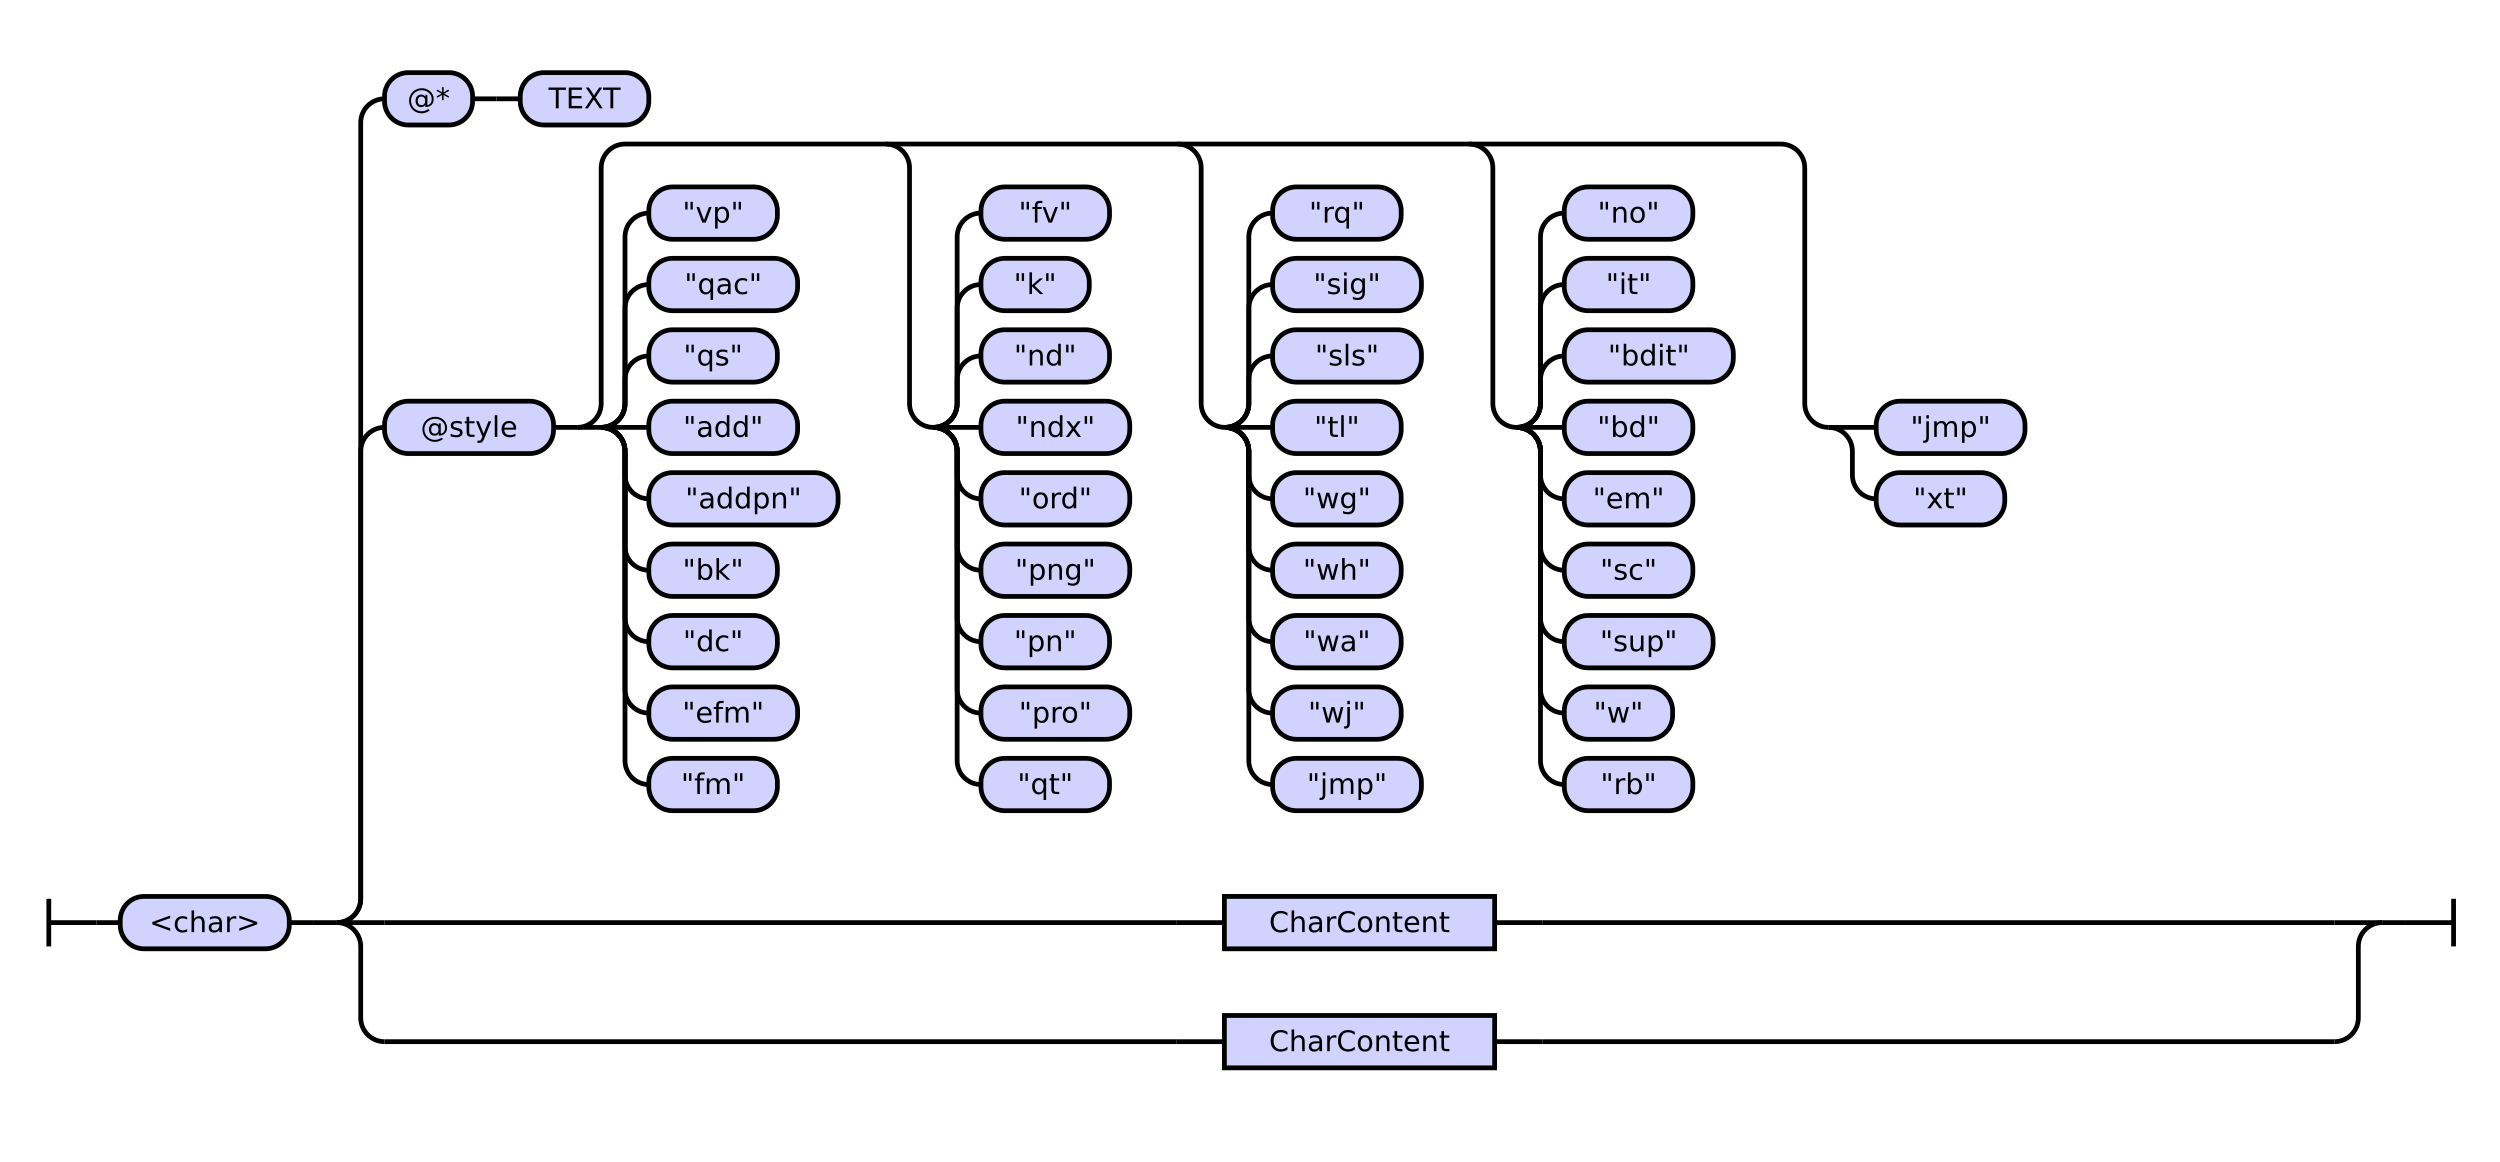
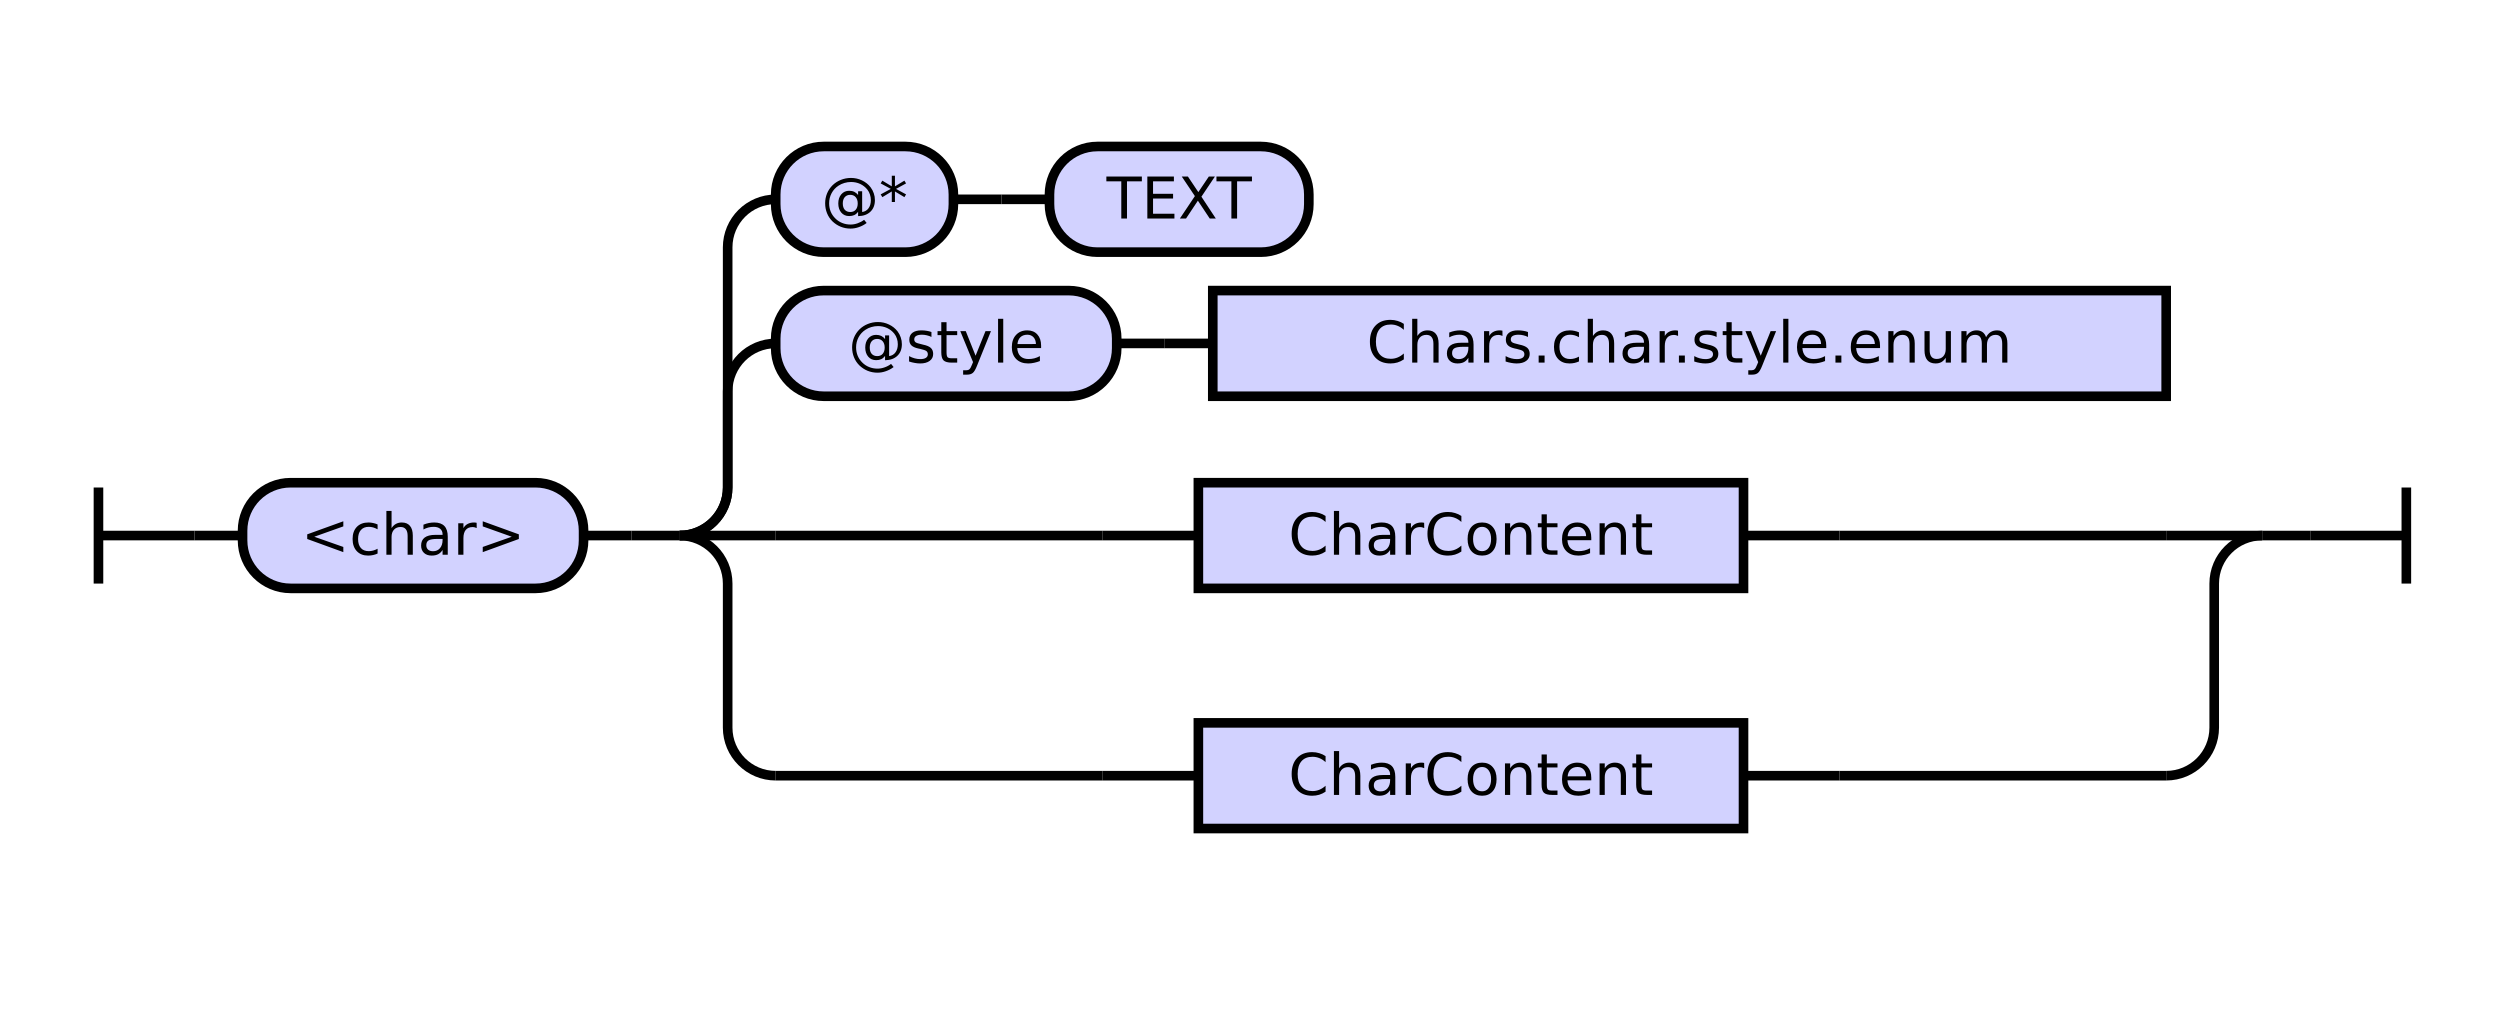
- <svg xmlns="http://www.w3.org/2000/svg" class="railroad-diagram" height="488" viewBox="0 0 1050.0 488" width="1050.0">
+ <svg xmlns="http://www.w3.org/2000/svg" class="railroad-diagram" height="212" viewBox="0 0 520.5 212" width="520.5">
  <g transform="translate(.5 .5)">
    <style>/*  */

    svg.railroad-diagram {
        background-color: hsl(30,20%,95%);
    }
    svg.railroad-diagram path {
        stroke-width: 2;
        stroke: black;
        fill: none;
    }
    svg.railroad-diagram text {
        font-size: 12px;
        text-anchor: middle;
        font-family: DejaVu Sans;
    }
    svg.railroad-diagram text.label {
        text-anchor:start;
    }
    svg.railroad-diagram text.comment {
        font-family: DejaVu Sans;
        font-size: 14px;
    }
    svg.railroad-diagram rect{
        stroke-width: 2;
        stroke: black;
        fill: rgb(210, 210, 255);
    }
    svg.railroad-diagram rect.group-box {
        stroke: gray;
        stroke-dasharray: 10 5;
        fill: none;
    }
    .terminal {
        font-family: DejaVu Sans;
    }
    svg.railroad-diagram g.altterminal rect {
        fill: rgb(251, 252, 207)
    }

/*  */
</style>
    <g>
-       <path d="M 20 377 v 20 m 0 -10 h 20" />
+       <path d="M 20 101 v 20 m 0 -10 h 20" />
    </g>
-     <path d="M 40 387 h 10" />
+     <path d="M 40 111 h 10" />
    <g>
-       <path d="M 50 387 h 0.0" />
-       <path d="M 1000.0 387 h 0.0" />
+       <path d="M 50 111 h 0.0" />
+       <path d="M 470.5 111 h 0.0" />
      <g>
-         <path d="M 50.0 387 h 0.0" />
-         <path d="M 1000.0 387 h 0.0" />
+         <path d="M 50.0 111 h 0.0" />
+         <path d="M 470.5 111 h 0.0" />
        <g class="terminal ">
-           <path d="M 50.0 387 h 0.0" />
-           <path d="M 121.0 387 h 0.0" />
-           <rect height="22" rx="10" ry="10" width="71.0" x="50.0" y="376" />
-           <text x="85.5" y="391">&lt;char&gt;</text>
+           <path d="M 50.0 111 h 0.0" />
+           <path d="M 121.0 111 h 0.0" />
+           <rect height="22" rx="10" ry="10" width="71.0" x="50.0" y="100" />
+           <text x="85.5" y="115">&lt;char&gt;</text>
        </g>
-         <path d="M 121.0 387 h 10" />
-         <path d="M 131.0 387 h 10" />
+         <path d="M 121.0 111 h 10" />
+         <path d="M 131.0 111 h 10" />
        <g>
-           <path d="M 141.0 387 h 0.0" />
-           <path d="M 1000.0 387 h 0.0" />
-           <path d="M 141.0 387 a 10 10 0 0 0 10 -10 v -188 a 10 10 0 0 1 10 -10" />
+           <path d="M 141.0 111 h 0.0" />
+           <path d="M 470.5 111 h 0.0" />
+           <path d="M 141.0 111 a 10 10 0 0 0 10 -10 v -20 a 10 10 0 0 1 10 -10" />
          <g>
-             <path d="M 161.0 179 h 0.0" />
-             <path d="M 980.0 179 h 0.0" />
+             <path d="M 161.0 71 h 0.0" />
+             <path d="M 450.5 71 h 0.0" />
            <g class="terminal ">
-               <path d="M 161.0 179 h 0.0" />
-               <path d="M 232.0 179 h 0.0" />
-               <rect height="22" rx="10" ry="10" width="71.0" x="161.0" y="168" />
-               <text x="196.5" y="183">@style</text>
+               <path d="M 161.0 71 h 0.0" />
+               <path d="M 232.0 71 h 0.0" />
+               <rect height="22" rx="10" ry="10" width="71.0" x="161.0" y="60" />
+               <text x="196.5" y="75">@style</text>
            </g>
-             <path d="M 232.0 179 h 10" />
-             <g>
-               <path d="M 242.0 179 h 0.0" />
-               <path d="M 980.0 179 h 0.0" />
-               <path d="M 242.0 179 a 10 10 0 0 0 10 -10 v -99 a 10 10 0 0 1 10 -10 h 485.5" />
-               <path d="M 242.0 179 h 10" />
-               <g>
-                 <path d="M 252.0 179 h 0.0" />
-                 <path d="M 252.0 179 a 10 10 0 0 0 10 -10 v -10 a 10 10 0 0 1 10 -10" />
-                 <g class="terminal ">
-                   <path d="M 272.0 149 h 0.0" />
-                   <path d="M 326.0 149 h 0.0" />
-                   <rect height="22" rx="10" ry="10" width="54.0" x="272.0" y="138" />
-                   <text x="299.0" y="153">"qs"</text>
-                 </g>
-                 <path d="M 252.0 179 a 10 10 0 0 0 10 -10 v -40 a 10 10 0 0 1 10 -10" />
-                 <g class="terminal ">
-                   <path d="M 272.0 119 h 0.0" />
-                   <path d="M 334.5 119 h 0.0" />
-                   <rect height="22" rx="10" ry="10" width="62.5" x="272.0" y="108" />
-                   <text x="303.25" y="123">"qac"</text>
-                 </g>
-                 <path d="M 252.0 179 a 10 10 0 0 0 10 -10 v -70 a 10 10 0 0 1 10 -10" />
-                 <g class="terminal ">
-                   <path d="M 272.0 89 h 0.0" />
-                   <path d="M 326.0 89 h 0.0" />
-                   <rect height="22" rx="10" ry="10" width="54.0" x="272.0" y="78" />
-                   <text x="299.0" y="93">"vp"</text>
-                 </g>
-                 <path d="M 252.0 179 h 20" />
-                 <g class="terminal ">
-                   <path d="M 272.0 179 h 0.0" />
-                   <path d="M 334.5 179 h 0.0" />
-                   <rect height="22" rx="10" ry="10" width="62.5" x="272.0" y="168" />
-                   <text x="303.25" y="183">"add"</text>
-                 </g>
-                 <path d="M 252.0 179 a 10 10 0 0 1 10 10 v 10 a 10 10 0 0 0 10 10" />
-                 <g class="terminal ">
-                   <path d="M 272.0 209 h 0.0" />
-                   <path d="M 351.5 209 h 0.0" />
-                   <rect height="22" rx="10" ry="10" width="79.5" x="272.0" y="198" />
-                   <text x="311.75" y="213">"addpn"</text>
-                 </g>
-                 <path d="M 252.0 179 a 10 10 0 0 1 10 10 v 40 a 10 10 0 0 0 10 10" />
-                 <g class="terminal ">
-                   <path d="M 272.0 239 h 0.0" />
-                   <path d="M 326.0 239 h 0.0" />
-                   <rect height="22" rx="10" ry="10" width="54.0" x="272.0" y="228" />
-                   <text x="299.0" y="243">"bk"</text>
-                 </g>
-                 <path d="M 252.0 179 a 10 10 0 0 1 10 10 v 70 a 10 10 0 0 0 10 10" />
-                 <g class="terminal ">
-                   <path d="M 272.0 269 h 0.0" />
-                   <path d="M 326.0 269 h 0.0" />
-                   <rect height="22" rx="10" ry="10" width="54.0" x="272.0" y="258" />
-                   <text x="299.0" y="273">"dc"</text>
-                 </g>
-                 <path d="M 252.0 179 a 10 10 0 0 1 10 10 v 100 a 10 10 0 0 0 10 10" />
-                 <g class="terminal ">
-                   <path d="M 272.0 299 h 0.0" />
-                   <path d="M 334.5 299 h 0.0" />
-                   <rect height="22" rx="10" ry="10" width="62.5" x="272.0" y="288" />
-                   <text x="303.25" y="303">"efm"</text>
-                 </g>
-                 <path d="M 252.0 179 a 10 10 0 0 1 10 10 v 130 a 10 10 0 0 0 10 10" />
-                 <g class="terminal ">
-                   <path d="M 272.0 329 h 0.0" />
-                   <path d="M 326.0 329 h 0.0" />
-                   <rect height="22" rx="10" ry="10" width="54.0" x="272.0" y="318" />
-                   <text x="299.0" y="333">"fm"</text>
-                 </g>
-               </g>
-               <path d="M 371.5 60 a 10 10 0 0 1 10 10 v 99 a 10 10 0 0 0 10 10" />
-               <g>
-                 <path d="M 391.5 179 h 0.0" />
-                 <path d="M 391.5 179 a 10 10 0 0 0 10 -10 v -10 a 10 10 0 0 1 10 -10" />
-                 <g class="terminal ">
-                   <path d="M 411.5 149 h 0.0" />
-                   <path d="M 465.5 149 h 0.0" />
-                   <rect height="22" rx="10" ry="10" width="54.0" x="411.5" y="138" />
-                   <text x="438.5" y="153">"nd"</text>
-                 </g>
-                 <path d="M 391.5 179 a 10 10 0 0 0 10 -10 v -40 a 10 10 0 0 1 10 -10" />
-                 <g class="terminal ">
-                   <path d="M 411.5 119 h 0.0" />
-                   <path d="M 457.0 119 h 0.0" />
-                   <rect height="22" rx="10" ry="10" width="45.5" x="411.5" y="108" />
-                   <text x="434.25" y="123">"k"</text>
-                 </g>
-                 <path d="M 391.5 179 a 10 10 0 0 0 10 -10 v -70 a 10 10 0 0 1 10 -10" />
-                 <g class="terminal ">
-                   <path d="M 411.5 89 h 0.0" />
-                   <path d="M 465.5 89 h 0.0" />
-                   <rect height="22" rx="10" ry="10" width="54.0" x="411.5" y="78" />
-                   <text x="438.5" y="93">"fv"</text>
-                 </g>
-                 <path d="M 391.5 179 h 20" />
-                 <g class="terminal ">
-                   <path d="M 411.5 179 h 0.0" />
-                   <path d="M 474.0 179 h 0.0" />
-                   <rect height="22" rx="10" ry="10" width="62.5" x="411.5" y="168" />
-                   <text x="442.75" y="183">"ndx"</text>
-                 </g>
-                 <path d="M 391.5 179 a 10 10 0 0 1 10 10 v 10 a 10 10 0 0 0 10 10" />
-                 <g class="terminal ">
-                   <path d="M 411.5 209 h 0.0" />
-                   <path d="M 474.0 209 h 0.0" />
-                   <rect height="22" rx="10" ry="10" width="62.5" x="411.5" y="198" />
-                   <text x="442.75" y="213">"ord"</text>
-                 </g>
-                 <path d="M 391.5 179 a 10 10 0 0 1 10 10 v 40 a 10 10 0 0 0 10 10" />
-                 <g class="terminal ">
-                   <path d="M 411.5 239 h 0.0" />
-                   <path d="M 474.0 239 h 0.0" />
-                   <rect height="22" rx="10" ry="10" width="62.5" x="411.5" y="228" />
-                   <text x="442.75" y="243">"png"</text>
-                 </g>
-                 <path d="M 391.5 179 a 10 10 0 0 1 10 10 v 70 a 10 10 0 0 0 10 10" />
-                 <g class="terminal ">
-                   <path d="M 411.5 269 h 0.0" />
-                   <path d="M 465.5 269 h 0.0" />
-                   <rect height="22" rx="10" ry="10" width="54.0" x="411.5" y="258" />
-                   <text x="438.5" y="273">"pn"</text>
-                 </g>
-                 <path d="M 391.5 179 a 10 10 0 0 1 10 10 v 100 a 10 10 0 0 0 10 10" />
-                 <g class="terminal ">
-                   <path d="M 411.5 299 h 0.0" />
-                   <path d="M 474.0 299 h 0.0" />
-                   <rect height="22" rx="10" ry="10" width="62.5" x="411.5" y="288" />
-                   <text x="442.75" y="303">"pro"</text>
-                 </g>
-                 <path d="M 391.5 179 a 10 10 0 0 1 10 10 v 130 a 10 10 0 0 0 10 10" />
-                 <g class="terminal ">
-                   <path d="M 411.5 329 h 0.0" />
-                   <path d="M 465.5 329 h 0.0" />
-                   <rect height="22" rx="10" ry="10" width="54.0" x="411.5" y="318" />
-                   <text x="438.5" y="333">"qt"</text>
-                 </g>
-               </g>
-               <path d="M 494.0 60 a 10 10 0 0 1 10 10 v 99 a 10 10 0 0 0 10 10" />
-               <g>
-                 <path d="M 514.0 179 h 0.0" />
-                 <path d="M 514.0 179 a 10 10 0 0 0 10 -10 v -10 a 10 10 0 0 1 10 -10" />
-                 <g class="terminal ">
-                   <path d="M 534.0 149 h 0.0" />
-                   <path d="M 596.5 149 h 0.0" />
-                   <rect height="22" rx="10" ry="10" width="62.5" x="534.0" y="138" />
-                   <text x="565.25" y="153">"sls"</text>
-                 </g>
-                 <path d="M 514.0 179 a 10 10 0 0 0 10 -10 v -40 a 10 10 0 0 1 10 -10" />
-                 <g class="terminal ">
-                   <path d="M 534.0 119 h 0.0" />
-                   <path d="M 596.5 119 h 0.0" />
-                   <rect height="22" rx="10" ry="10" width="62.5" x="534.0" y="108" />
-                   <text x="565.25" y="123">"sig"</text>
-                 </g>
-                 <path d="M 514.0 179 a 10 10 0 0 0 10 -10 v -70 a 10 10 0 0 1 10 -10" />
-                 <g class="terminal ">
-                   <path d="M 534.0 89 h 0.0" />
-                   <path d="M 588.0 89 h 0.0" />
-                   <rect height="22" rx="10" ry="10" width="54.0" x="534.0" y="78" />
-                   <text x="561.0" y="93">"rq"</text>
-                 </g>
-                 <path d="M 514.0 179 h 20" />
-                 <g class="terminal ">
-                   <path d="M 534.0 179 h 0.0" />
-                   <path d="M 588.0 179 h 0.0" />
-                   <rect height="22" rx="10" ry="10" width="54.0" x="534.0" y="168" />
-                   <text x="561.0" y="183">"tl"</text>
-                 </g>
-                 <path d="M 514.0 179 a 10 10 0 0 1 10 10 v 10 a 10 10 0 0 0 10 10" />
-                 <g class="terminal ">
-                   <path d="M 534.0 209 h 0.0" />
-                   <path d="M 588.0 209 h 0.0" />
-                   <rect height="22" rx="10" ry="10" width="54.0" x="534.0" y="198" />
-                   <text x="561.0" y="213">"wg"</text>
-                 </g>
-                 <path d="M 514.0 179 a 10 10 0 0 1 10 10 v 40 a 10 10 0 0 0 10 10" />
-                 <g class="terminal ">
-                   <path d="M 534.0 239 h 0.0" />
-                   <path d="M 588.0 239 h 0.0" />
-                   <rect height="22" rx="10" ry="10" width="54.0" x="534.0" y="228" />
-                   <text x="561.0" y="243">"wh"</text>
-                 </g>
-                 <path d="M 514.0 179 a 10 10 0 0 1 10 10 v 70 a 10 10 0 0 0 10 10" />
-                 <g class="terminal ">
-                   <path d="M 534.0 269 h 0.0" />
-                   <path d="M 588.0 269 h 0.0" />
-                   <rect height="22" rx="10" ry="10" width="54.0" x="534.0" y="258" />
-                   <text x="561.0" y="273">"wa"</text>
-                 </g>
-                 <path d="M 514.0 179 a 10 10 0 0 1 10 10 v 100 a 10 10 0 0 0 10 10" />
-                 <g class="terminal ">
-                   <path d="M 534.0 299 h 0.0" />
-                   <path d="M 588.0 299 h 0.0" />
-                   <rect height="22" rx="10" ry="10" width="54.0" x="534.0" y="288" />
-                   <text x="561.0" y="303">"wj"</text>
-                 </g>
-                 <path d="M 514.0 179 a 10 10 0 0 1 10 10 v 130 a 10 10 0 0 0 10 10" />
-                 <g class="terminal ">
-                   <path d="M 534.0 329 h 0.0" />
-                   <path d="M 596.5 329 h 0.0" />
-                   <rect height="22" rx="10" ry="10" width="62.5" x="534.0" y="318" />
-                   <text x="565.25" y="333">"jmp"</text>
-                 </g>
-               </g>
-               <path d="M 616.5 60 a 10 10 0 0 1 10 10 v 99 a 10 10 0 0 0 10 10" />
-               <g>
-                 <path d="M 636.5 179 h 0.0" />
-                 <path d="M 636.5 179 a 10 10 0 0 0 10 -10 v -10 a 10 10 0 0 1 10 -10" />
-                 <g class="terminal ">
-                   <path d="M 656.5 149 h 0.0" />
-                   <path d="M 727.5 149 h 0.0" />
-                   <rect height="22" rx="10" ry="10" width="71.0" x="656.5" y="138" />
-                   <text x="692.0" y="153">"bdit"</text>
-                 </g>
-                 <path d="M 636.5 179 a 10 10 0 0 0 10 -10 v -40 a 10 10 0 0 1 10 -10" />
-                 <g class="terminal ">
-                   <path d="M 656.5 119 h 0.0" />
-                   <path d="M 710.5 119 h 0.0" />
-                   <rect height="22" rx="10" ry="10" width="54.0" x="656.5" y="108" />
-                   <text x="683.5" y="123">"it"</text>
-                 </g>
-                 <path d="M 636.5 179 a 10 10 0 0 0 10 -10 v -70 a 10 10 0 0 1 10 -10" />
-                 <g class="terminal ">
-                   <path d="M 656.5 89 h 0.0" />
-                   <path d="M 710.5 89 h 0.0" />
-                   <rect height="22" rx="10" ry="10" width="54.0" x="656.5" y="78" />
-                   <text x="683.5" y="93">"no"</text>
-                 </g>
-                 <path d="M 636.5 179 h 20" />
-                 <g class="terminal ">
-                   <path d="M 656.5 179 h 0.0" />
-                   <path d="M 710.5 179 h 0.0" />
-                   <rect height="22" rx="10" ry="10" width="54.0" x="656.5" y="168" />
-                   <text x="683.5" y="183">"bd"</text>
-                 </g>
-                 <path d="M 636.5 179 a 10 10 0 0 1 10 10 v 10 a 10 10 0 0 0 10 10" />
-                 <g class="terminal ">
-                   <path d="M 656.5 209 h 0.0" />
-                   <path d="M 710.5 209 h 0.0" />
-                   <rect height="22" rx="10" ry="10" width="54.0" x="656.5" y="198" />
-                   <text x="683.5" y="213">"em"</text>
-                 </g>
-                 <path d="M 636.5 179 a 10 10 0 0 1 10 10 v 40 a 10 10 0 0 0 10 10" />
-                 <g class="terminal ">
-                   <path d="M 656.5 239 h 0.0" />
-                   <path d="M 710.5 239 h 0.0" />
-                   <rect height="22" rx="10" ry="10" width="54.0" x="656.5" y="228" />
-                   <text x="683.5" y="243">"sc"</text>
-                 </g>
-                 <path d="M 636.5 179 a 10 10 0 0 1 10 10 v 70 a 10 10 0 0 0 10 10" />
-                 <g class="terminal ">
-                   <path d="M 656.5 269 h 0.0" />
-                   <path d="M 719.0 269 h 0.0" />
-                   <rect height="22" rx="10" ry="10" width="62.5" x="656.5" y="258" />
-                   <text x="687.75" y="273">"sup"</text>
-                 </g>
-                 <path d="M 636.5 179 a 10 10 0 0 1 10 10 v 100 a 10 10 0 0 0 10 10" />
-                 <g class="terminal ">
-                   <path d="M 656.5 299 h 0.0" />
-                   <path d="M 702.0 299 h 0.0" />
-                   <rect height="22" rx="10" ry="10" width="45.5" x="656.5" y="288" />
-                   <text x="679.25" y="303">"w"</text>
-                 </g>
-                 <path d="M 636.5 179 a 10 10 0 0 1 10 10 v 130 a 10 10 0 0 0 10 10" />
-                 <g class="terminal ">
-                   <path d="M 656.5 329 h 0.0" />
-                   <path d="M 710.5 329 h 0.0" />
-                   <rect height="22" rx="10" ry="10" width="54.0" x="656.5" y="318" />
-                   <text x="683.5" y="333">"rb"</text>
-                 </g>
-               </g>
-               <path d="M 747.5 60 a 10 10 0 0 1 10 10 v 99 a 10 10 0 0 0 10 10" />
-               <g>
-                 <path d="M 767.5 179 h 0.0" />
-                 <path d="M 767.5 179 h 20" />
-                 <g class="terminal ">
-                   <path d="M 787.5 179 h 0.0" />
-                   <path d="M 850.0 179 h 0.0" />
-                   <rect height="22" rx="10" ry="10" width="62.5" x="787.5" y="168" />
-                   <text x="818.75" y="183">"jmp"</text>
-                 </g>
-                 <path d="M 767.5 179 a 10 10 0 0 1 10 10 v 10 a 10 10 0 0 0 10 10" />
-                 <g class="terminal ">
-                   <path d="M 787.5 209 h 0.0" />
-                   <path d="M 841.5 209 h 0.0" />
-                   <rect height="22" rx="10" ry="10" width="54.0" x="787.5" y="198" />
-                   <text x="814.5" y="213">"xt"</text>
-                 </g>
-               </g>
+             <path d="M 232.0 71 h 10" />
+             <path d="M 242.0 71 h 10" />
+             <g class="non-terminal ">
+               <path d="M 252.0 71 h 0.0" />
+               <path d="M 450.5 71 h 0.0" />
+               <rect height="22" width="198.5" x="252.0" y="60" />
+               <text x="351.25" y="75">Chars.char.style.enum</text>
            </g>
          </g>
-           <path d="M 141.0 387 a 10 10 0 0 0 10 -10 v -326 a 10 10 0 0 1 10 -10" />
+           <path d="M 141.0 111 a 10 10 0 0 0 10 -10 v -50 a 10 10 0 0 1 10 -10" />
          <g>
            <path d="M 161.0 41 h 0.0" />
            <path d="M 272.0 41 h 0.0" />
            <g class="terminal ">
              <path d="M 161.0 41 h 0.0" />
              <path d="M 198.0 41 h 0.0" />
              <rect height="22" rx="10" ry="10" width="37.0" x="161.0" y="30" />
              <text x="179.5" y="45">@*</text>
            </g>
            <path d="M 198.0 41 h 10" />
            <path d="M 208.0 41 h 10" />
            <g class="terminal ">
              <path d="M 218.0 41 h 0.0" />
              <path d="M 272.0 41 h 0.0" />
              <rect height="22" rx="10" ry="10" width="54.0" x="218.0" y="30" />
              <text x="245.0" y="45">TEXT</text>
            </g>
          </g>
-           <path d="M 141.0 387 h 20" />
+           <path d="M 141.0 111 h 20" />
          <g>
-             <path d="M 161.0 387 h 332.75" />
-             <path d="M 647.25 387 h 332.75" />
+             <path d="M 161.0 111 h 68.0" />
+             <path d="M 382.5 111 h 68.0" />
            <g>
-               <path d="M 493.75 387 h 0.0" />
-               <path d="M 647.25 387 h 0.0" />
-               <path d="M 493.75 387 h 20" />
+               <path d="M 229.0 111 h 0.0" />
+               <path d="M 382.5 111 h 0.0" />
+               <path d="M 229.0 111 h 20" />
              <g>
-                 <path d="M 513.75 387 h 0.0" />
-                 <path d="M 627.25 387 h 0.0" />
+                 <path d="M 249.0 111 h 0.0" />
+                 <path d="M 362.5 111 h 0.0" />
                <g class="non-terminal ">
-                   <path d="M 513.75 387 h 0.0" />
-                   <path d="M 627.25 387 h 0.0" />
-                   <rect height="22" width="113.5" x="513.75" y="376" />
-                   <text x="570.5" y="391">CharContent</text>
+                   <path d="M 249.0 111 h 0.0" />
+                   <path d="M 362.5 111 h 0.0" />
+                   <rect height="22" width="113.5" x="249.0" y="100" />
+                   <text x="305.75" y="115">CharContent</text>
                </g>
              </g>
-               <path d="M 627.25 387 h 20" />
+               <path d="M 362.5 111 h 20" />
            </g>
          </g>
-           <path d="M 980.0 387 h 20" />
-           <path d="M 141.0 387 a 10 10 0 0 1 10 10 v 30 a 10 10 0 0 0 10 10" />
+           <path d="M 450.5 111 h 20" />
+           <path d="M 141.0 111 a 10 10 0 0 1 10 10 v 30 a 10 10 0 0 0 10 10" />
          <g>
-             <path d="M 161.0 437 h 332.75" />
-             <path d="M 647.25 437 h 332.75" />
+             <path d="M 161.0 161 h 68.0" />
+             <path d="M 382.5 161 h 68.0" />
            <g>
-               <path d="M 493.75 437 h 0.0" />
-               <path d="M 647.25 437 h 0.0" />
-               <path d="M 493.75 437 h 20" />
+               <path d="M 229.0 161 h 0.0" />
+               <path d="M 382.5 161 h 0.0" />
+               <path d="M 229.0 161 h 20" />
              <g>
-                 <path d="M 513.75 437 h 0.0" />
-                 <path d="M 627.25 437 h 0.0" />
+                 <path d="M 249.0 161 h 0.0" />
+                 <path d="M 362.5 161 h 0.0" />
                <g class="non-terminal ">
-                   <path d="M 513.75 437 h 0.0" />
-                   <path d="M 627.25 437 h 0.0" />
-                   <rect height="22" width="113.5" x="513.75" y="426" />
-                   <text x="570.5" y="441">CharContent</text>
+                   <path d="M 249.0 161 h 0.0" />
+                   <path d="M 362.5 161 h 0.0" />
+                   <rect height="22" width="113.5" x="249.0" y="150" />
+                   <text x="305.75" y="165">CharContent</text>
                </g>
              </g>
-               <path d="M 627.25 437 h 20" />
+               <path d="M 362.5 161 h 20" />
            </g>
          </g>
-           <path d="M 980.0 437 a 10 10 0 0 0 10 -10 v -30 a 10 10 0 0 1 10 -10" />
+           <path d="M 450.5 161 a 10 10 0 0 0 10 -10 v -30 a 10 10 0 0 1 10 -10" />
        </g>
      </g>
    </g>
-     <path d="M 1000.0 387 h 10" />
-     <path d="M 1010.0 387 h 20 m 0 -10 v 20" />
+     <path d="M 470.5 111 h 10" />
+     <path d="M 480.5 111 h 20 m 0 -10 v 20" />
  </g>
</svg>
